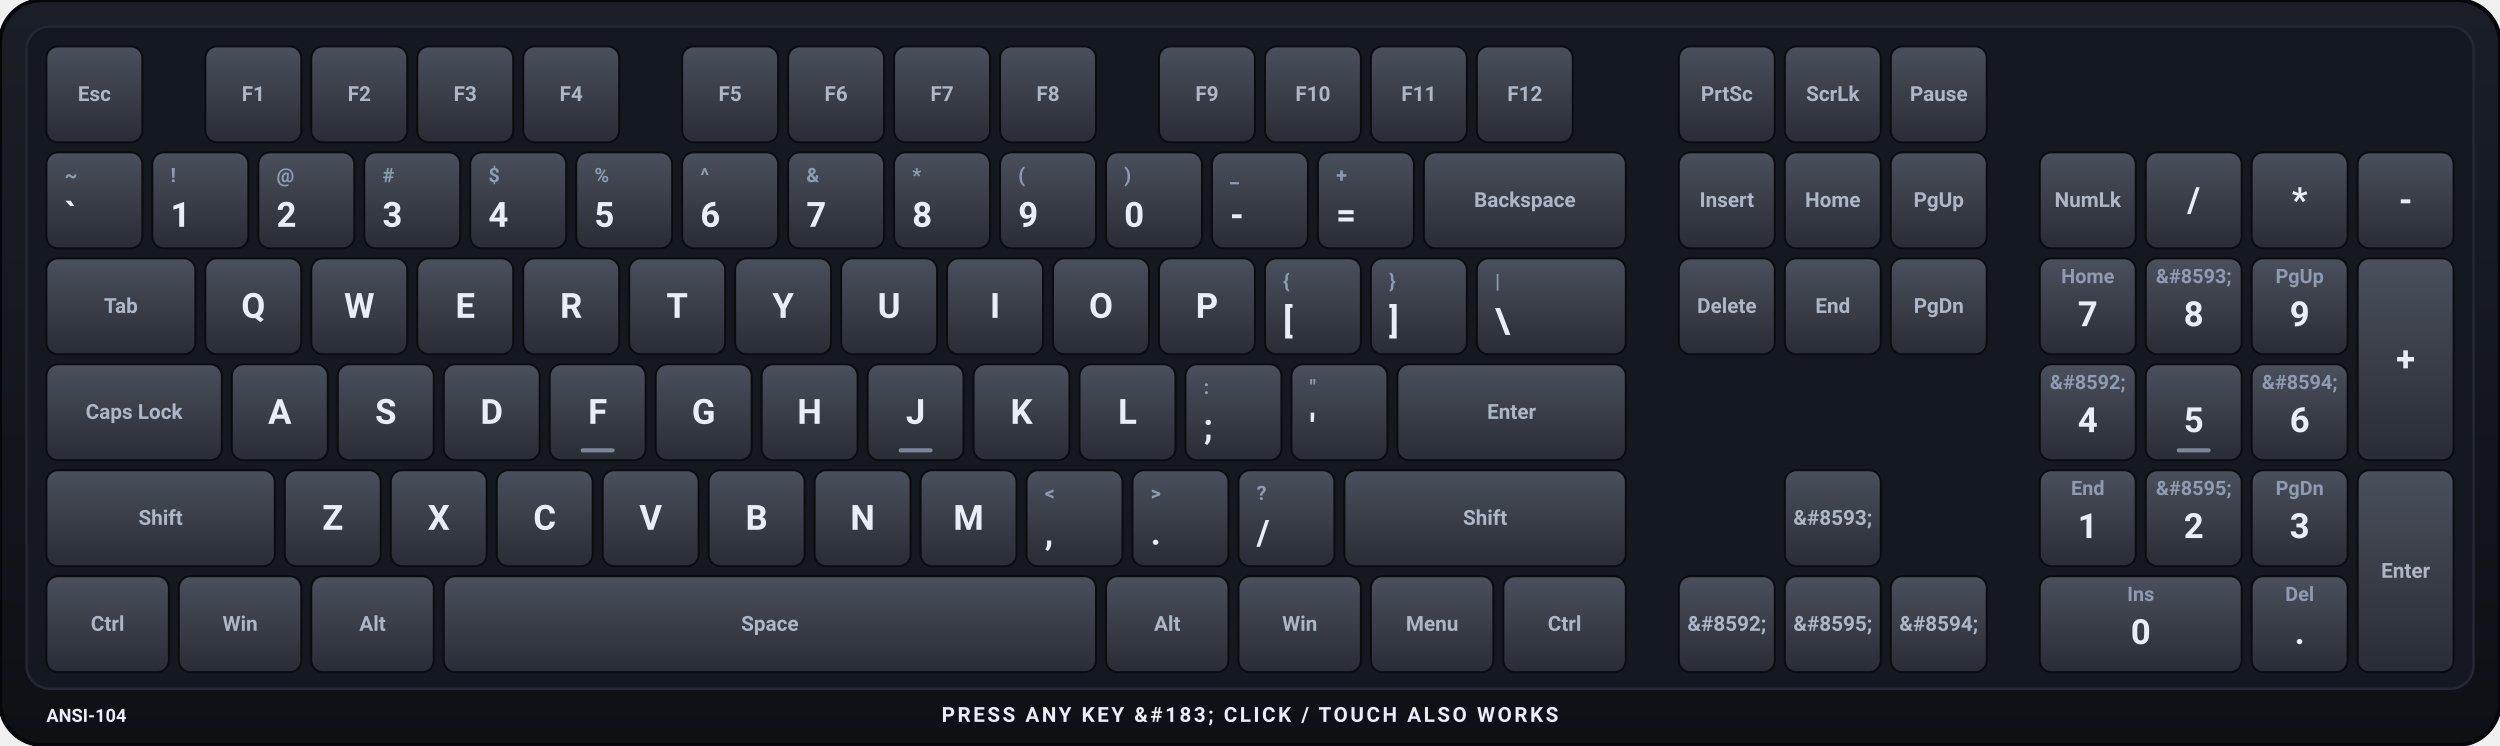
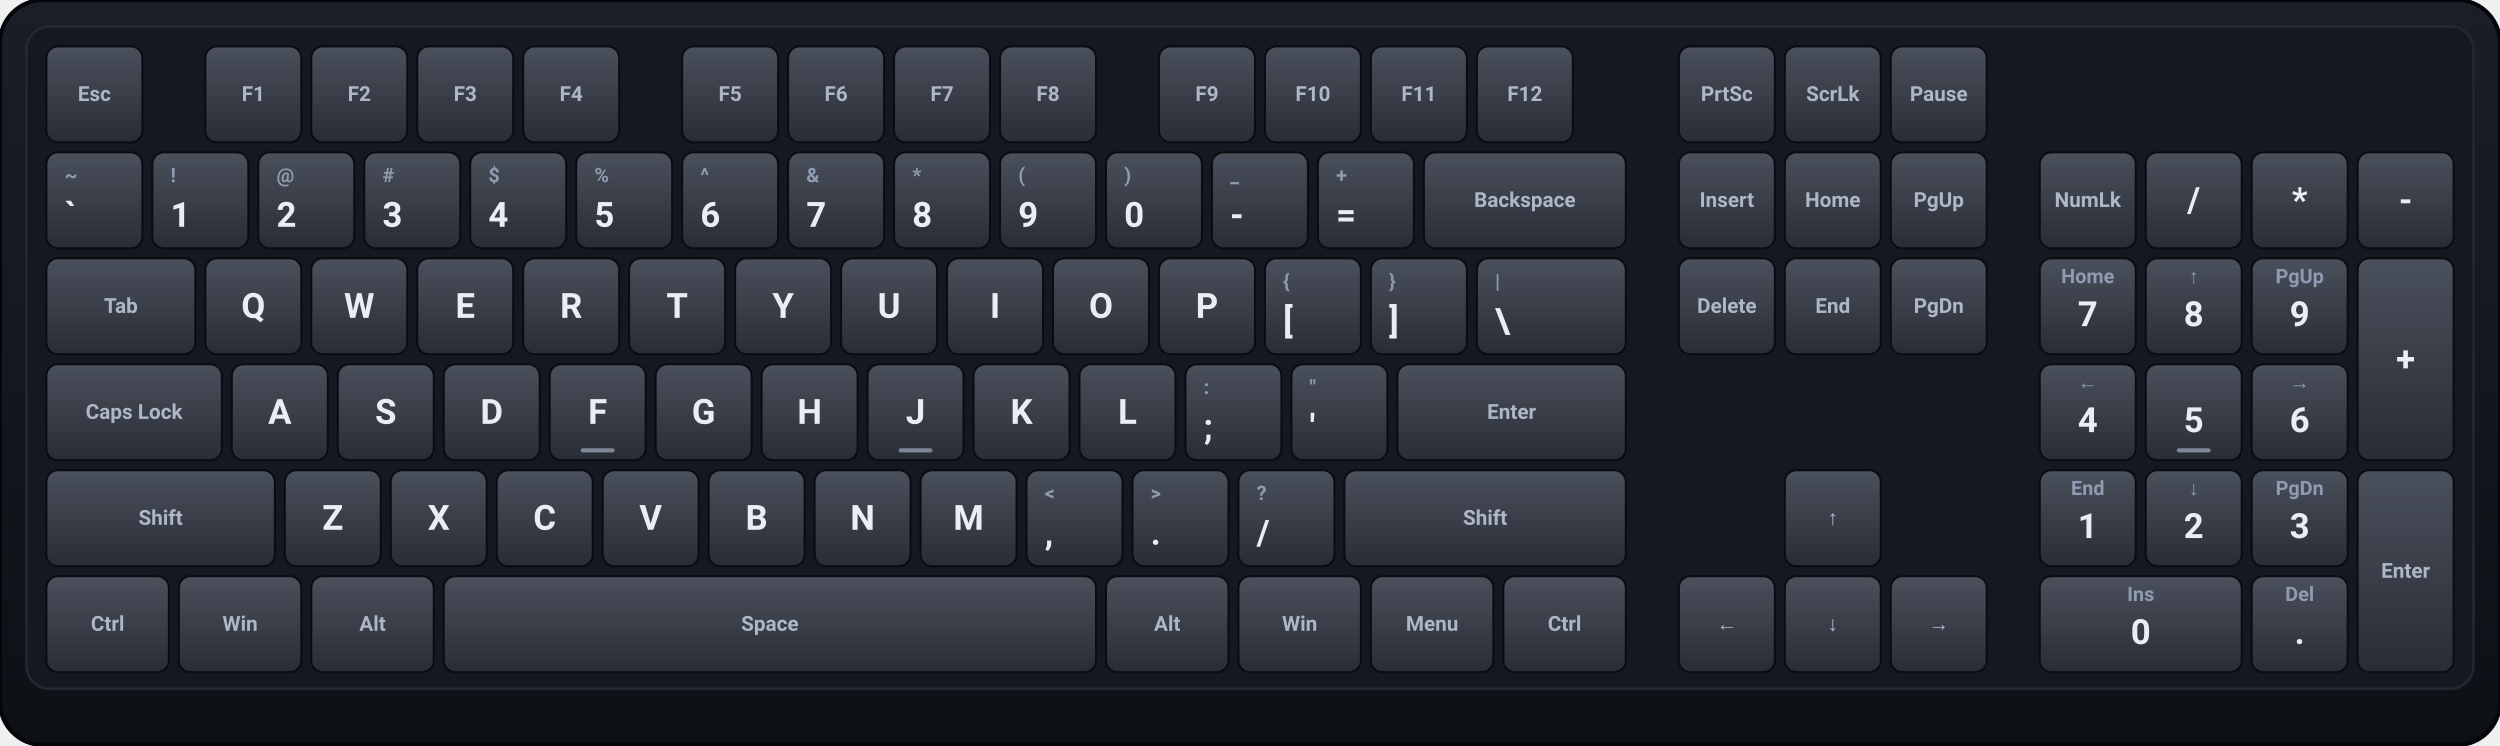
<svg xmlns="http://www.w3.org/2000/svg" viewBox="0 0 1510 450" width="1510" height="450" role="img" aria-label="Keyboard test layout, 104-key ANSI">
  <defs>
    <linearGradient id="caseG" x1="0" y1="0" x2="0" y2="1">
      <stop offset="0" stop-color="#1a1f27" />
      <stop offset="1" stop-color="#0d1015" />
    </linearGradient>
    <linearGradient id="capG" x1="0" y1="0" x2="0" y2="1">
      <stop offset="0" stop-color="#4a505c" />
      <stop offset="1" stop-color="#282c35" />
    </linearGradient>
  </defs>
  <style>
    text  { font-family:'Segoe UI',Roboto,'Helvetica Neue',Arial,sans-serif; fill:#e9edf5; pointer-events:none; user-select:none; }
    .key  { cursor:pointer; transition:transform .06s ease; }
    .cap  { fill:url(#capG); stroke:#0a0c10; stroke-width:1.25; transition:fill .07s ease, stroke .07s ease; }
    .mn   { font-size:21px; font-weight:600; }
    .sh   { font-size:12px; font-weight:600; fill:#8f9bb0; }
    .mid  { text-anchor:middle; }
    .fn   { font-size:12.5px; font-weight:600; fill:#aeb7c6; text-anchor:middle; }
    .bump { fill:none; stroke:#7d8798; stroke-width:2.5; stroke-linecap:round; pointer-events:none; }
    .key:hover .cap { fill:#3d4450; }
    /* lock LEDs (kept lit while Caps/Num/Scroll lock is ON) */
    .key.lock .cap  { fill:#7a5a17; stroke:#e0b34c; filter:drop-shadow(0 0 6px rgba(224,179,76,.8)); }
    .key.lock text  { fill:#ffe9ad; }
    /* pressed / held — change the accent color here */
    .key.on         { transform:translateY(1.5px); }
    .key.on .cap    { fill:#2f6fe4; stroke:#aac9ff; filter:drop-shadow(0 0 6px rgba(84,136,255,.9)); }
    .key.on text    { fill:#ffffff; }
    .key.on .bump   { stroke:#ffffff; }
  </style>
  <rect x="0" y="0" width="1510" height="450" rx="26" fill="url(#caseG)" stroke="#04060a" stroke-width="2.5" />
  <rect x="16" y="16" width="1478" height="400" rx="14" fill="#141821" stroke="#222834" stroke-width="1.5" />
  <g transform="translate(28,28)">
    <g class="key" data-code="Escape">
      <rect class="cap" x="0" y="0" width="58" height="58" rx="7" />
      <text class="fn" x="29" y="33">Esc</text>
    </g>
    <g class="key" data-code="F1">
      <rect class="cap" x="96" y="0" width="58" height="58" rx="7" />
      <text class="fn" x="125" y="33">F1</text>
    </g>
    <g class="key" data-code="F2">
      <rect class="cap" x="160" y="0" width="58" height="58" rx="7" />
      <text class="fn" x="189" y="33">F2</text>
    </g>
    <g class="key" data-code="F3">
      <rect class="cap" x="224" y="0" width="58" height="58" rx="7" />
      <text class="fn" x="253" y="33">F3</text>
    </g>
    <g class="key" data-code="F4">
      <rect class="cap" x="288" y="0" width="58" height="58" rx="7" />
      <text class="fn" x="317" y="33">F4</text>
    </g>
    <g class="key" data-code="F5">
      <rect class="cap" x="384" y="0" width="58" height="58" rx="7" />
      <text class="fn" x="413" y="33">F5</text>
    </g>
    <g class="key" data-code="F6">
      <rect class="cap" x="448" y="0" width="58" height="58" rx="7" />
      <text class="fn" x="477" y="33">F6</text>
    </g>
    <g class="key" data-code="F7">
      <rect class="cap" x="512" y="0" width="58" height="58" rx="7" />
      <text class="fn" x="541" y="33">F7</text>
    </g>
    <g class="key" data-code="F8">
      <rect class="cap" x="576" y="0" width="58" height="58" rx="7" />
      <text class="fn" x="605" y="33">F8</text>
    </g>
    <g class="key" data-code="F9">
      <rect class="cap" x="672" y="0" width="58" height="58" rx="7" />
      <text class="fn" x="701" y="33">F9</text>
    </g>
    <g class="key" data-code="F10">
      <rect class="cap" x="736" y="0" width="58" height="58" rx="7" />
      <text class="fn" x="765" y="33">F10</text>
    </g>
    <g class="key" data-code="F11">
      <rect class="cap" x="800" y="0" width="58" height="58" rx="7" />
      <text class="fn" x="829" y="33">F11</text>
    </g>
    <g class="key" data-code="F12">
      <rect class="cap" x="864" y="0" width="58" height="58" rx="7" />
      <text class="fn" x="893" y="33">F12</text>
    </g>
    <g class="key" data-code="PrintScreen">
      <rect class="cap" x="986" y="0" width="58" height="58" rx="7" />
      <text class="fn" x="1015" y="33">PrtSc</text>
    </g>
    <g class="key" data-code="ScrollLock">
      <rect class="cap" x="1050" y="0" width="58" height="58" rx="7" />
      <text class="fn" x="1079" y="33">ScrLk</text>
    </g>
    <g class="key" data-code="Pause">
      <rect class="cap" x="1114" y="0" width="58" height="58" rx="7" />
      <text class="fn" x="1143" y="33">Pause</text>
    </g>
    <g class="key" data-code="Backquote">
      <rect class="cap" x="0" y="64" width="58" height="58" rx="7" />
      <text class="sh" x="11" y="82">~</text>
      <text class="mn" x="11" y="109">`</text>
    </g>
    <g class="key" data-code="Digit1">
      <rect class="cap" x="64" y="64" width="58" height="58" rx="7" />
      <text class="sh" x="75" y="82">!</text>
      <text class="mn" x="75" y="109">1</text>
    </g>
    <g class="key" data-code="Digit2">
      <rect class="cap" x="128" y="64" width="58" height="58" rx="7" />
      <text class="sh" x="139" y="82">@</text>
      <text class="mn" x="139" y="109">2</text>
    </g>
    <g class="key" data-code="Digit3">
      <rect class="cap" x="192" y="64" width="58" height="58" rx="7" />
      <text class="sh" x="203" y="82">#</text>
      <text class="mn" x="203" y="109">3</text>
    </g>
    <g class="key" data-code="Digit4">
      <rect class="cap" x="256" y="64" width="58" height="58" rx="7" />
      <text class="sh" x="267" y="82">$</text>
      <text class="mn" x="267" y="109">4</text>
    </g>
    <g class="key" data-code="Digit5">
      <rect class="cap" x="320" y="64" width="58" height="58" rx="7" />
      <text class="sh" x="331" y="82">%</text>
      <text class="mn" x="331" y="109">5</text>
    </g>
    <g class="key" data-code="Digit6">
      <rect class="cap" x="384" y="64" width="58" height="58" rx="7" />
      <text class="sh" x="395" y="82">^</text>
      <text class="mn" x="395" y="109">6</text>
    </g>
    <g class="key" data-code="Digit7">
      <rect class="cap" x="448" y="64" width="58" height="58" rx="7" />
      <text class="sh" x="459" y="82">&amp;</text>
      <text class="mn" x="459" y="109">7</text>
    </g>
    <g class="key" data-code="Digit8">
      <rect class="cap" x="512" y="64" width="58" height="58" rx="7" />
      <text class="sh" x="523" y="82">*</text>
      <text class="mn" x="523" y="109">8</text>
    </g>
    <g class="key" data-code="Digit9">
      <rect class="cap" x="576" y="64" width="58" height="58" rx="7" />
      <text class="sh" x="587" y="82">(</text>
      <text class="mn" x="587" y="109">9</text>
    </g>
    <g class="key" data-code="Digit0">
      <rect class="cap" x="640" y="64" width="58" height="58" rx="7" />
      <text class="sh" x="651" y="82">)</text>
      <text class="mn" x="651" y="109">0</text>
    </g>
    <g class="key" data-code="Minus">
      <rect class="cap" x="704" y="64" width="58" height="58" rx="7" />
      <text class="sh" x="715" y="82">_</text>
      <text class="mn" x="715" y="109">-</text>
    </g>
    <g class="key" data-code="Equal">
      <rect class="cap" x="768" y="64" width="58" height="58" rx="7" />
      <text class="sh" x="779" y="82">+</text>
      <text class="mn" x="779" y="109">=</text>
    </g>
    <g class="key" data-code="Backspace">
      <rect class="cap" x="832" y="64" width="122" height="58" rx="7" />
      <text class="fn" x="893" y="97">Backspace</text>
    </g>
    <g class="key" data-code="Insert">
      <rect class="cap" x="986" y="64" width="58" height="58" rx="7" />
      <text class="fn" x="1015" y="97">Insert</text>
    </g>
    <g class="key" data-code="Home">
      <rect class="cap" x="1050" y="64" width="58" height="58" rx="7" />
      <text class="fn" x="1079" y="97">Home</text>
    </g>
    <g class="key" data-code="PageUp">
      <rect class="cap" x="1114" y="64" width="58" height="58" rx="7" />
      <text class="fn" x="1143" y="97">PgUp</text>
    </g>
    <g class="key" data-code="NumLock">
      <rect class="cap" x="1204" y="64" width="58" height="58" rx="7" />
      <text class="fn" x="1233" y="97">NumLk</text>
    </g>
    <g class="key" data-code="NumpadDivide">
      <rect class="cap" x="1268" y="64" width="58" height="58" rx="7" />
      <text class="mn mid" x="1297" y="100">/</text>
    </g>
    <g class="key" data-code="NumpadMultiply">
      <rect class="cap" x="1332" y="64" width="58" height="58" rx="7" />
      <text class="mn mid" x="1361" y="100">*</text>
    </g>
    <g class="key" data-code="NumpadSubtract">
      <rect class="cap" x="1396" y="64" width="58" height="58" rx="7" />
      <text class="mn mid" x="1425" y="100">-</text>
    </g>
    <g class="key" data-code="Tab">
      <rect class="cap" x="0" y="128" width="90" height="58" rx="7" />
      <text class="fn" x="45" y="161">Tab</text>
    </g>
    <g class="key" data-code="KeyQ">
      <rect class="cap" x="96" y="128" width="58" height="58" rx="7" />
      <text class="mn mid" x="125" y="164">Q</text>
    </g>
    <g class="key" data-code="KeyW">
      <rect class="cap" x="160" y="128" width="58" height="58" rx="7" />
      <text class="mn mid" x="189" y="164">W</text>
    </g>
    <g class="key" data-code="KeyE">
      <rect class="cap" x="224" y="128" width="58" height="58" rx="7" />
      <text class="mn mid" x="253" y="164">E</text>
    </g>
    <g class="key" data-code="KeyR">
      <rect class="cap" x="288" y="128" width="58" height="58" rx="7" />
      <text class="mn mid" x="317" y="164">R</text>
    </g>
    <g class="key" data-code="KeyT">
      <rect class="cap" x="352" y="128" width="58" height="58" rx="7" />
      <text class="mn mid" x="381" y="164">T</text>
    </g>
    <g class="key" data-code="KeyY">
      <rect class="cap" x="416" y="128" width="58" height="58" rx="7" />
      <text class="mn mid" x="445" y="164">Y</text>
    </g>
    <g class="key" data-code="KeyU">
      <rect class="cap" x="480" y="128" width="58" height="58" rx="7" />
      <text class="mn mid" x="509" y="164">U</text>
    </g>
    <g class="key" data-code="KeyI">
      <rect class="cap" x="544" y="128" width="58" height="58" rx="7" />
      <text class="mn mid" x="573" y="164">I</text>
    </g>
    <g class="key" data-code="KeyO">
      <rect class="cap" x="608" y="128" width="58" height="58" rx="7" />
      <text class="mn mid" x="637" y="164">O</text>
    </g>
    <g class="key" data-code="KeyP">
      <rect class="cap" x="672" y="128" width="58" height="58" rx="7" />
      <text class="mn mid" x="701" y="164">P</text>
    </g>
    <g class="key" data-code="BracketLeft">
      <rect class="cap" x="736" y="128" width="58" height="58" rx="7" />
      <text class="sh" x="747" y="146">{</text>
      <text class="mn" x="747" y="173">[</text>
    </g>
    <g class="key" data-code="BracketRight">
      <rect class="cap" x="800" y="128" width="58" height="58" rx="7" />
      <text class="sh" x="811" y="146">}</text>
      <text class="mn" x="811" y="173">]</text>
    </g>
    <g class="key" data-code="Backslash">
      <rect class="cap" x="864" y="128" width="90" height="58" rx="7" />
      <text class="sh" x="875" y="146">|</text>
      <text class="mn" x="875" y="173">\</text>
    </g>
    <g class="key" data-code="Delete">
      <rect class="cap" x="986" y="128" width="58" height="58" rx="7" />
      <text class="fn" x="1015" y="161">Delete</text>
    </g>
    <g class="key" data-code="End">
      <rect class="cap" x="1050" y="128" width="58" height="58" rx="7" />
      <text class="fn" x="1079" y="161">End</text>
    </g>
    <g class="key" data-code="PageDown">
      <rect class="cap" x="1114" y="128" width="58" height="58" rx="7" />
      <text class="fn" x="1143" y="161">PgDn</text>
    </g>
    <g class="key" data-code="Numpad7">
      <rect class="cap" x="1204" y="128" width="58" height="58" rx="7" />
      <text class="sh mid" x="1233" y="143">Home</text>
      <text class="mn mid" x="1233" y="169">7</text>
    </g>
    <g class="key" data-code="Numpad8">
      <rect class="cap" x="1268" y="128" width="58" height="58" rx="7" />
-       <text class="sh mid" x="1297" y="143">&amp;#8593;</text>
+       <text class="sh mid" x="1297" y="143">↑</text>
      <text class="mn mid" x="1297" y="169">8</text>
    </g>
    <g class="key" data-code="Numpad9">
      <rect class="cap" x="1332" y="128" width="58" height="58" rx="7" />
      <text class="sh mid" x="1361" y="143">PgUp</text>
      <text class="mn mid" x="1361" y="169">9</text>
    </g>
    <g class="key" data-code="NumpadAdd">
      <rect class="cap" x="1396" y="128" width="58" height="122" rx="7" />
      <text class="mn mid" x="1425" y="196">+</text>
    </g>
    <g class="key" data-code="CapsLock">
      <rect class="cap" x="0" y="192" width="106" height="58" rx="7" />
      <text class="fn" x="53" y="225">Caps Lock</text>
    </g>
    <g class="key" data-code="KeyA">
      <rect class="cap" x="112" y="192" width="58" height="58" rx="7" />
      <text class="mn mid" x="141" y="228">A</text>
    </g>
    <g class="key" data-code="KeyS">
      <rect class="cap" x="176" y="192" width="58" height="58" rx="7" />
      <text class="mn mid" x="205" y="228">S</text>
    </g>
    <g class="key" data-code="KeyD">
      <rect class="cap" x="240" y="192" width="58" height="58" rx="7" />
      <text class="mn mid" x="269" y="228">D</text>
    </g>
    <g class="key" data-code="KeyF">
      <rect class="cap" x="304" y="192" width="58" height="58" rx="7" />
      <text class="mn mid" x="333" y="228">F</text>
      <path class="bump" d="M324 244h18" />
    </g>
    <g class="key" data-code="KeyG">
      <rect class="cap" x="368" y="192" width="58" height="58" rx="7" />
      <text class="mn mid" x="397" y="228">G</text>
    </g>
    <g class="key" data-code="KeyH">
      <rect class="cap" x="432" y="192" width="58" height="58" rx="7" />
      <text class="mn mid" x="461" y="228">H</text>
    </g>
    <g class="key" data-code="KeyJ">
      <rect class="cap" x="496" y="192" width="58" height="58" rx="7" />
      <text class="mn mid" x="525" y="228">J</text>
      <path class="bump" d="M516 244h18" />
    </g>
    <g class="key" data-code="KeyK">
      <rect class="cap" x="560" y="192" width="58" height="58" rx="7" />
      <text class="mn mid" x="589" y="228">K</text>
    </g>
    <g class="key" data-code="KeyL">
      <rect class="cap" x="624" y="192" width="58" height="58" rx="7" />
      <text class="mn mid" x="653" y="228">L</text>
    </g>
    <g class="key" data-code="Semicolon">
      <rect class="cap" x="688" y="192" width="58" height="58" rx="7" />
      <text class="sh" x="699" y="210">:</text>
      <text class="mn" x="699" y="237">;</text>
    </g>
    <g class="key" data-code="Quote">
      <rect class="cap" x="752" y="192" width="58" height="58" rx="7" />
      <text class="sh" x="763" y="210">"</text>
      <text class="mn" x="763" y="237">'</text>
    </g>
    <g class="key" data-code="Enter">
      <rect class="cap" x="816" y="192" width="138" height="58" rx="7" />
      <text class="fn" x="885" y="225">Enter</text>
    </g>
    <g class="key" data-code="Numpad4">
      <rect class="cap" x="1204" y="192" width="58" height="58" rx="7" />
-       <text class="sh mid" x="1233" y="207">&amp;#8592;</text>
+       <text class="sh mid" x="1233" y="207">←</text>
      <text class="mn mid" x="1233" y="233">4</text>
    </g>
    <g class="key" data-code="Numpad5">
      <rect class="cap" x="1268" y="192" width="58" height="58" rx="7" />
      <text class="mn mid" x="1297" y="233">5</text>
      <path class="bump" d="M1288 244h18" />
    </g>
    <g class="key" data-code="Numpad6">
      <rect class="cap" x="1332" y="192" width="58" height="58" rx="7" />
-       <text class="sh mid" x="1361" y="207">&amp;#8594;</text>
+       <text class="sh mid" x="1361" y="207">→</text>
      <text class="mn mid" x="1361" y="233">6</text>
    </g>
    <g class="key" data-code="ShiftLeft">
      <rect class="cap" x="0" y="256" width="138" height="58" rx="7" />
      <text class="fn" x="69" y="289">Shift</text>
    </g>
    <g class="key" data-code="KeyZ">
      <rect class="cap" x="144" y="256" width="58" height="58" rx="7" />
      <text class="mn mid" x="173" y="292">Z</text>
    </g>
    <g class="key" data-code="KeyX">
      <rect class="cap" x="208" y="256" width="58" height="58" rx="7" />
      <text class="mn mid" x="237" y="292">X</text>
    </g>
    <g class="key" data-code="KeyC">
      <rect class="cap" x="272" y="256" width="58" height="58" rx="7" />
      <text class="mn mid" x="301" y="292">C</text>
    </g>
    <g class="key" data-code="KeyV">
      <rect class="cap" x="336" y="256" width="58" height="58" rx="7" />
      <text class="mn mid" x="365" y="292">V</text>
    </g>
    <g class="key" data-code="KeyB">
      <rect class="cap" x="400" y="256" width="58" height="58" rx="7" />
      <text class="mn mid" x="429" y="292">B</text>
    </g>
    <g class="key" data-code="KeyN">
      <rect class="cap" x="464" y="256" width="58" height="58" rx="7" />
      <text class="mn mid" x="493" y="292">N</text>
    </g>
    <g class="key" data-code="KeyM">
      <rect class="cap" x="528" y="256" width="58" height="58" rx="7" />
      <text class="mn mid" x="557" y="292">M</text>
    </g>
    <g class="key" data-code="Comma">
      <rect class="cap" x="592" y="256" width="58" height="58" rx="7" />
      <text class="sh" x="603" y="274">&lt;</text>
      <text class="mn" x="603" y="301">,</text>
    </g>
    <g class="key" data-code="Period">
      <rect class="cap" x="656" y="256" width="58" height="58" rx="7" />
      <text class="sh" x="667" y="274">&gt;</text>
      <text class="mn" x="667" y="301">.</text>
    </g>
    <g class="key" data-code="Slash">
      <rect class="cap" x="720" y="256" width="58" height="58" rx="7" />
      <text class="sh" x="731" y="274">?</text>
      <text class="mn" x="731" y="301">/</text>
    </g>
    <g class="key" data-code="ShiftRight">
      <rect class="cap" x="784" y="256" width="170" height="58" rx="7" />
      <text class="fn" x="869" y="289">Shift</text>
    </g>
    <g class="key" data-code="ArrowUp">
      <rect class="cap" x="1050" y="256" width="58" height="58" rx="7" />
-       <text class="fn" x="1079" y="289">&amp;#8593;</text>
+       <text class="fn" x="1079" y="289">↑</text>
    </g>
    <g class="key" data-code="Numpad1">
      <rect class="cap" x="1204" y="256" width="58" height="58" rx="7" />
      <text class="sh mid" x="1233" y="271">End</text>
      <text class="mn mid" x="1233" y="297">1</text>
    </g>
    <g class="key" data-code="Numpad2">
      <rect class="cap" x="1268" y="256" width="58" height="58" rx="7" />
-       <text class="sh mid" x="1297" y="271">&amp;#8595;</text>
+       <text class="sh mid" x="1297" y="271">↓</text>
      <text class="mn mid" x="1297" y="297">2</text>
    </g>
    <g class="key" data-code="Numpad3">
      <rect class="cap" x="1332" y="256" width="58" height="58" rx="7" />
      <text class="sh mid" x="1361" y="271">PgDn</text>
      <text class="mn mid" x="1361" y="297">3</text>
    </g>
    <g class="key" data-code="NumpadEnter">
      <rect class="cap" x="1396" y="256" width="58" height="122" rx="7" />
      <text class="fn" x="1425" y="321">Enter</text>
    </g>
    <g class="key" data-code="ControlLeft">
      <rect class="cap" x="0" y="320" width="74" height="58" rx="7" />
      <text class="fn" x="37" y="353">Ctrl</text>
    </g>
    <g class="key" data-code="MetaLeft">
      <rect class="cap" x="80" y="320" width="74" height="58" rx="7" />
      <text class="fn" x="117" y="353">Win</text>
    </g>
    <g class="key" data-code="AltLeft">
      <rect class="cap" x="160" y="320" width="74" height="58" rx="7" />
      <text class="fn" x="197" y="353">Alt</text>
    </g>
    <g class="key" data-code="Space">
      <rect class="cap" x="240" y="320" width="394" height="58" rx="7" />
      <text class="fn" x="437" y="353">Space</text>
    </g>
    <g class="key" data-code="AltRight">
      <rect class="cap" x="640" y="320" width="74" height="58" rx="7" />
      <text class="fn" x="677" y="353">Alt</text>
    </g>
    <g class="key" data-code="MetaRight">
      <rect class="cap" x="720" y="320" width="74" height="58" rx="7" />
      <text class="fn" x="757" y="353">Win</text>
    </g>
    <g class="key" data-code="ContextMenu">
      <rect class="cap" x="800" y="320" width="74" height="58" rx="7" />
      <text class="fn" x="837" y="353">Menu</text>
    </g>
    <g class="key" data-code="ControlRight">
      <rect class="cap" x="880" y="320" width="74" height="58" rx="7" />
      <text class="fn" x="917" y="353">Ctrl</text>
    </g>
    <g class="key" data-code="ArrowLeft">
      <rect class="cap" x="986" y="320" width="58" height="58" rx="7" />
-       <text class="fn" x="1015" y="353">&amp;#8592;</text>
+       <text class="fn" x="1015" y="353">←</text>
    </g>
    <g class="key" data-code="ArrowDown">
      <rect class="cap" x="1050" y="320" width="58" height="58" rx="7" />
-       <text class="fn" x="1079" y="353">&amp;#8595;</text>
+       <text class="fn" x="1079" y="353">↓</text>
    </g>
    <g class="key" data-code="ArrowRight">
      <rect class="cap" x="1114" y="320" width="58" height="58" rx="7" />
-       <text class="fn" x="1143" y="353">&amp;#8594;</text>
+       <text class="fn" x="1143" y="353">→</text>
    </g>
    <g class="key" data-code="Numpad0">
      <rect class="cap" x="1204" y="320" width="122" height="58" rx="7" />
      <text class="sh mid" x="1265" y="335">Ins</text>
      <text class="mn mid" x="1265" y="361">0</text>
    </g>
    <g class="key" data-code="NumpadDecimal">
      <rect class="cap" x="1332" y="320" width="58" height="58" rx="7" />
      <text class="sh mid" x="1361" y="335">Del</text>
      <text class="mn mid" x="1361" y="361">.</text>
    </g>
  </g>
-   <text x="28" y="436" font-size="11" fill="#3f4754" font-weight="600">ANSI-104</text>
-   <text id="kb-status" x="755" y="436" text-anchor="middle" font-size="12.5" fill="#5f6878" font-weight="600" letter-spacing="1.5">PRESS ANY KEY &amp;#183; CLICK / TOUCH ALSO WORKS</text>
</svg>
